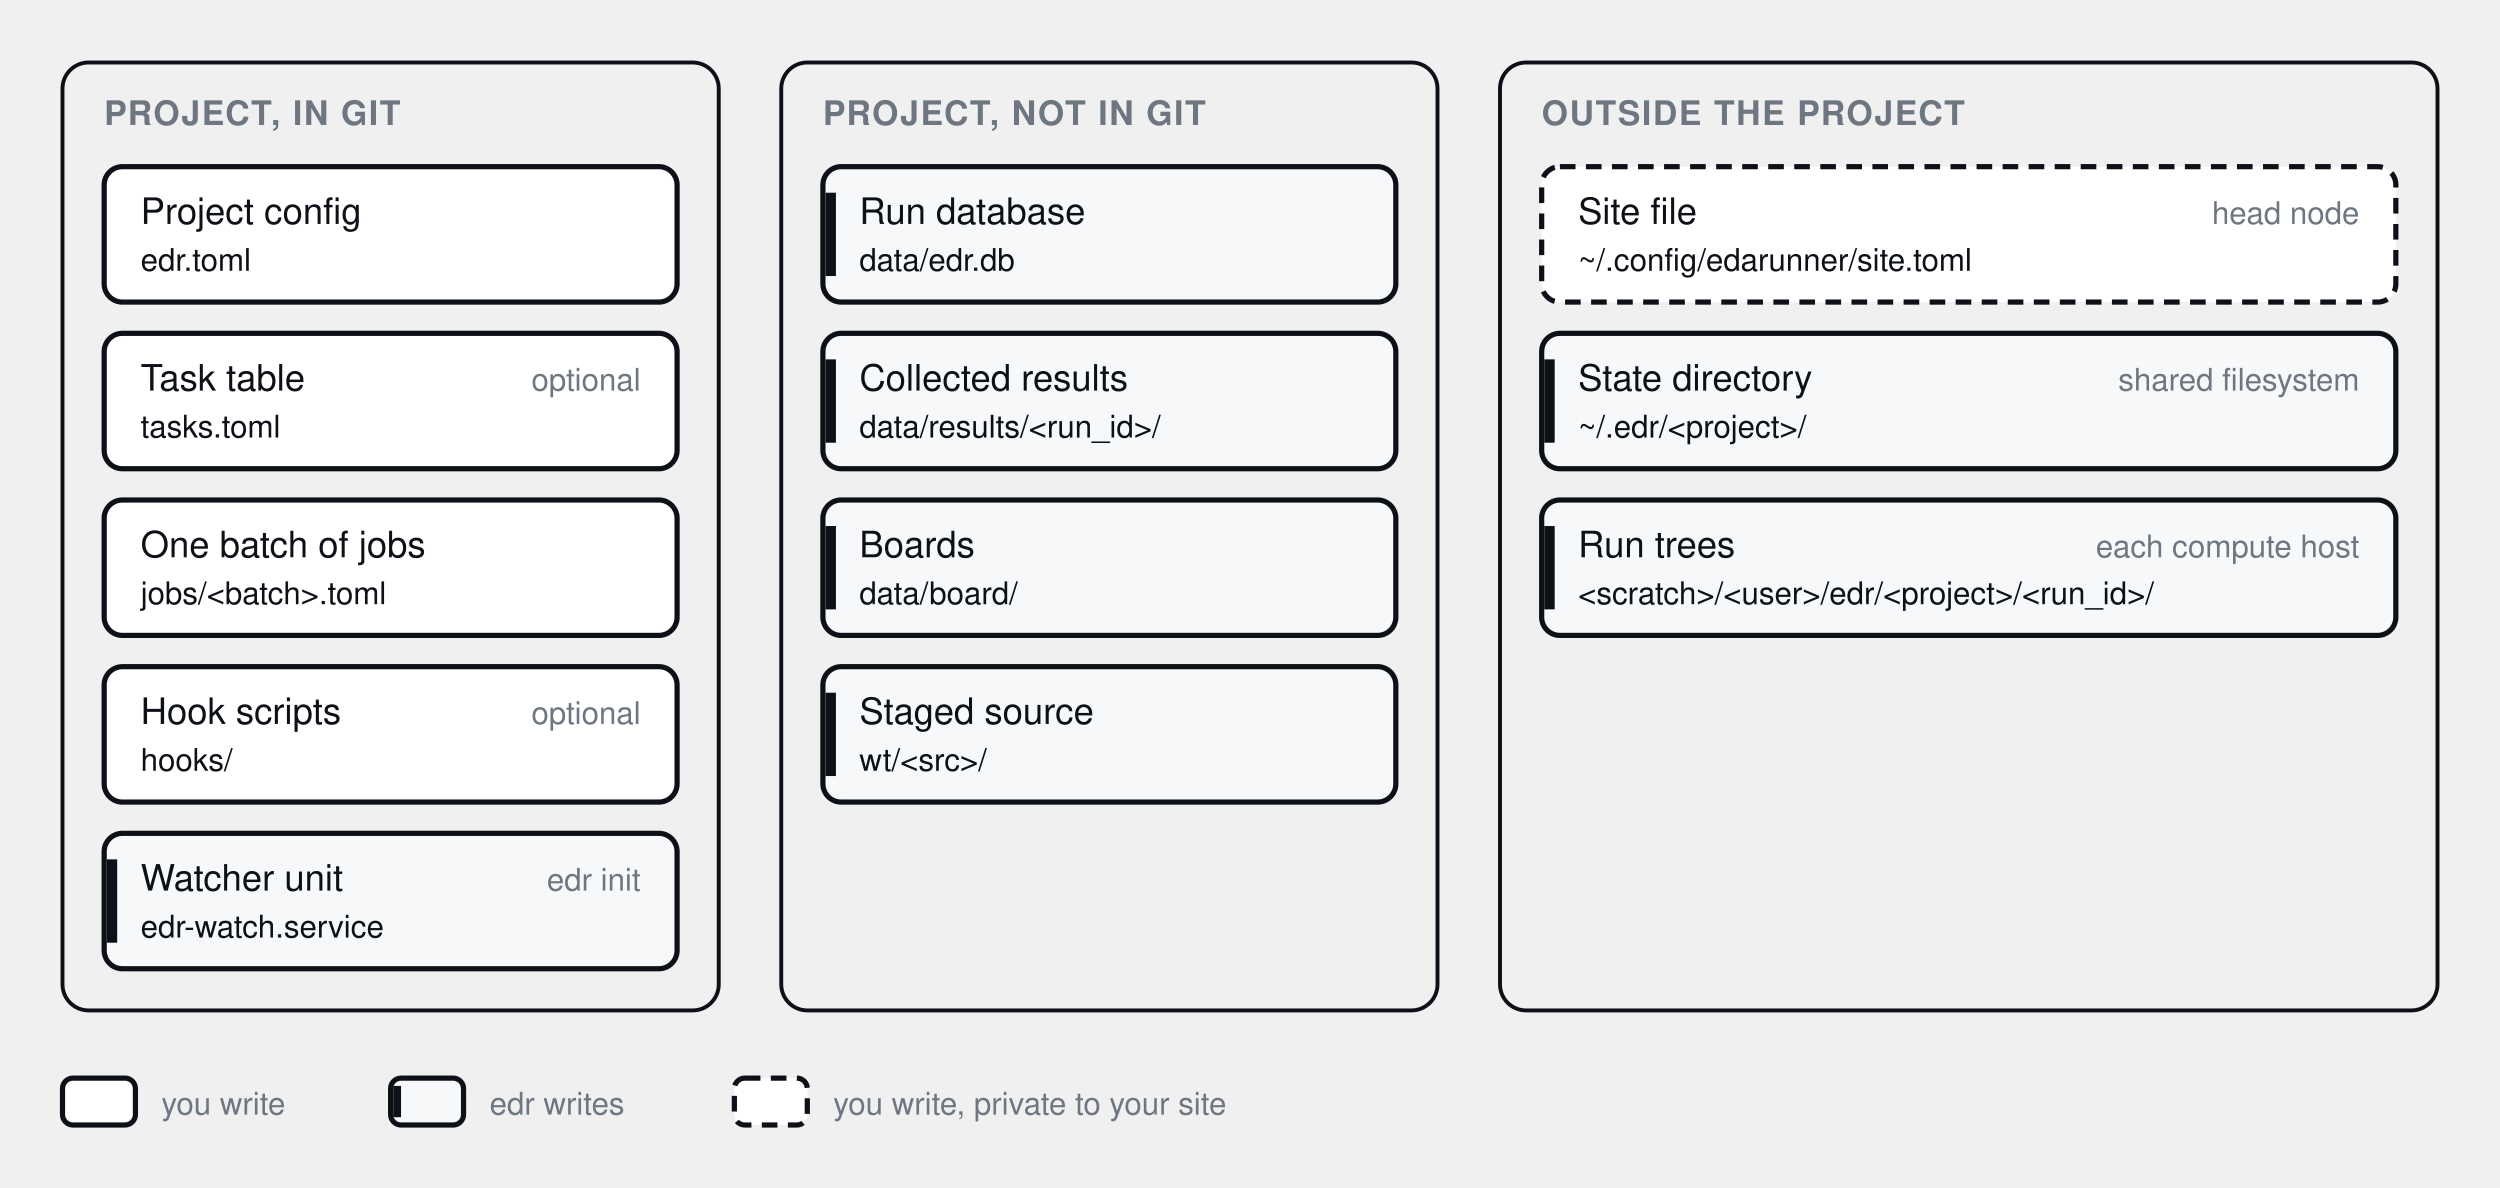
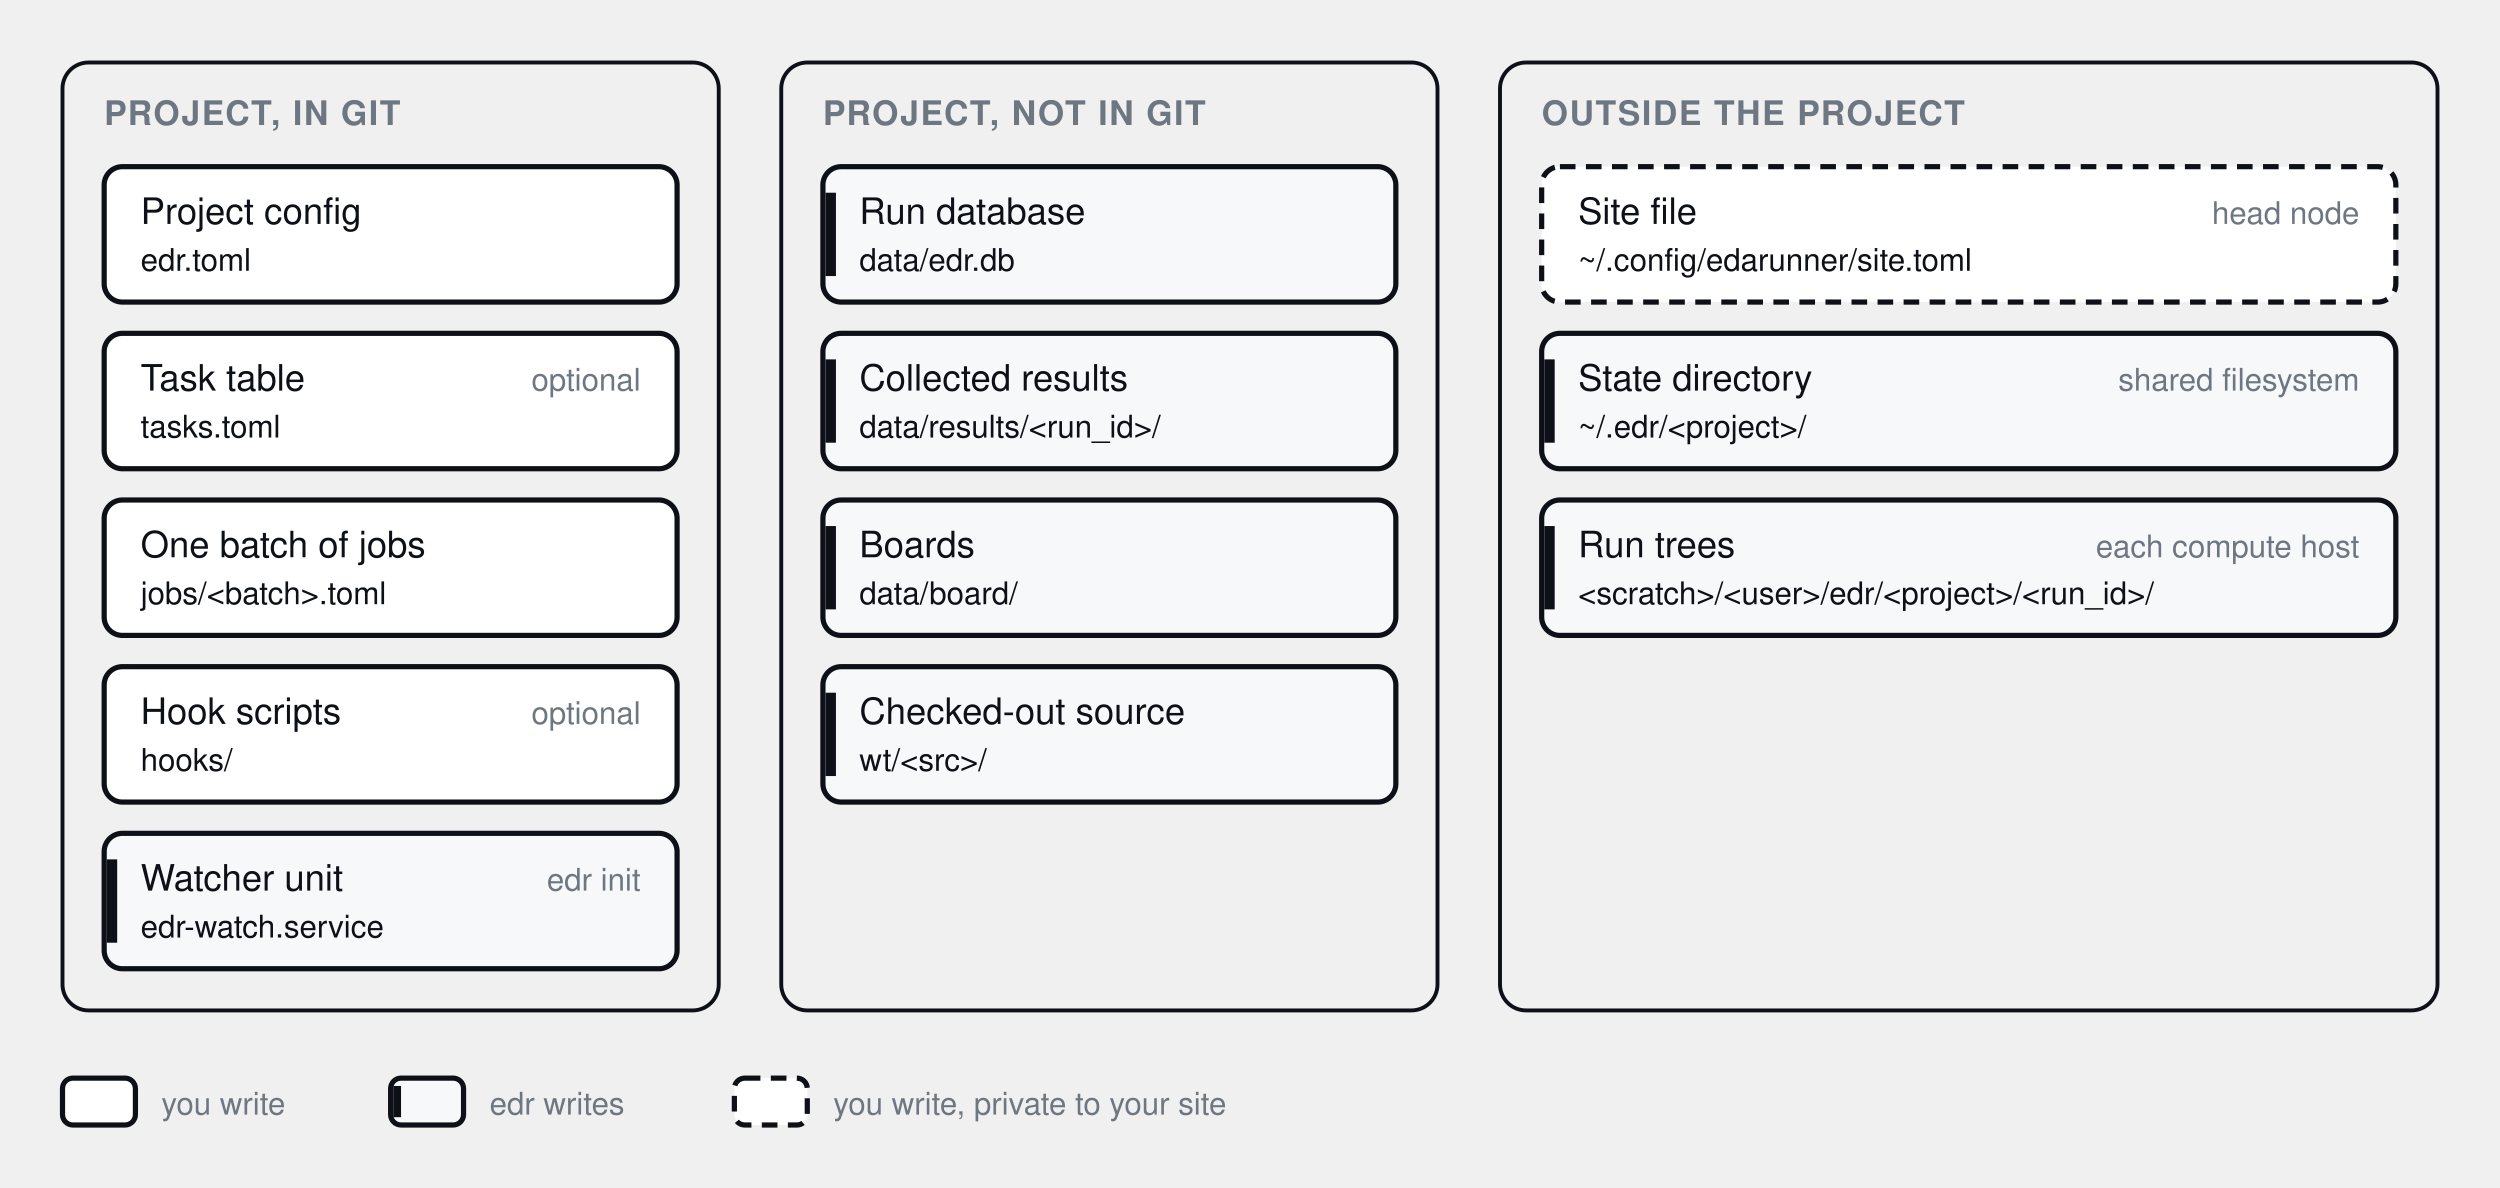
<svg xmlns="http://www.w3.org/2000/svg" width="960" height="456" viewBox="0 0 960 456" role="img" aria-label="The files of an edarunner project: what you write, what edr writes, and where they live">
  <style>
  .box { fill: #ffffff; stroke: #0d1117; stroke-width: 2; }
  .gen { fill: #f6f8fa; stroke: #0d1117; stroke-width: 2; }
  .priv { fill: #ffffff; stroke: #0d1117; stroke-width: 2; stroke-dasharray: 6 4; }
  .frame { fill: none; stroke: #0d1117; stroke-width: 1.5; }
  .frame-fill { fill: #f6f8fa; stroke: #0d1117; stroke-width: 1.5; }
  .mark { fill: #0d1117; }
  .run { fill: #008000; }
  .t { font-family: Helvetica, Arial, sans-serif; font-size: 14px; fill: #0d1117; }
  .s { font-family: Helvetica, Arial, sans-serif; font-size: 12px; fill: #6e7781; }
  .h { font-family: Helvetica, Arial, sans-serif; font-size: 13px; font-weight: 700; fill: #6e7781; letter-spacing: 0.6px; }
  .m { font-family: Helvetica, Arial, sans-serif; font-size: 12px; fill: #0d1117; }
  .a { fill: none; stroke: #6e7781; stroke-width: 1.5; marker-end: url(#arrow); }
  .al { font-family: Helvetica, Arial, sans-serif; font-size: 11px; fill: #6e7781; }
  @media (prefers-color-scheme: dark) {
    .box, .priv { fill: #0d1117; }
    .gen, .frame-fill { fill: #161b22; }
    .t, .m { fill: #e6edf3; }
    .box, .gen, .priv, .frame, .frame-fill { stroke: #e6edf3; }
    .mark { fill: #e6edf3; }
  }
</style>
  <defs>
    <marker id="arrow" viewBox="0 0 10 10" refX="9" refY="5" markerWidth="8" markerHeight="8" orient="auto-start-reverse">
      <path d="M0 0L10 5L0 10z" fill="#6e7781" />
    </marker>
  </defs>
  <rect class="frame" x="24" y="24" width="252" height="364" rx="10" />
  <text class="h" x="40" y="48">PROJECT, IN GIT</text>
  <rect class="box" x="40" y="64" width="220" height="52" rx="7" />
  <text class="t" x="54" y="86">Project config</text>
  <text class="m" x="54" y="104">edr.toml</text>
  <rect class="box" x="40" y="128" width="220" height="52" rx="7" />
  <text class="t" x="54" y="150">Task table</text>
  <text class="s" x="246" y="150" text-anchor="end">optional</text>
  <text class="m" x="54" y="168">tasks.toml</text>
  <rect class="box" x="40" y="192" width="220" height="52" rx="7" />
  <text class="t" x="54" y="214">One batch of jobs</text>
  <text class="m" x="54" y="232">jobs/&lt;batch&gt;.toml</text>
  <rect class="box" x="40" y="256" width="220" height="52" rx="7" />
  <text class="t" x="54" y="278">Hook scripts</text>
  <text class="s" x="246" y="278" text-anchor="end">optional</text>
  <text class="m" x="54" y="296">hooks/</text>
  <rect class="gen" x="40" y="320" width="220" height="52" rx="7" />
  <rect class="mark" x="41" y="330" width="4" height="32" />
  <text class="t" x="54" y="342">Watcher unit</text>
  <text class="s" x="246" y="342" text-anchor="end">edr init</text>
  <text class="m" x="54" y="360">edr-watch.service</text>
  <rect class="frame" x="300" y="24" width="252" height="364" rx="10" />
  <text class="h" x="316" y="48">PROJECT, NOT IN GIT</text>
  <rect class="gen" x="316" y="64" width="220" height="52" rx="7" />
  <rect class="mark" x="317" y="74" width="4" height="32" />
  <text class="t" x="330" y="86">Run database</text>
  <text class="m" x="330" y="104">data/edr.db</text>
  <rect class="gen" x="316" y="128" width="220" height="52" rx="7" />
  <rect class="mark" x="317" y="138" width="4" height="32" />
  <text class="t" x="330" y="150">Collected results</text>
  <text class="m" x="330" y="168">data/results/&lt;run_id&gt;/</text>
  <rect class="gen" x="316" y="192" width="220" height="52" rx="7" />
  <rect class="mark" x="317" y="202" width="4" height="32" />
  <text class="t" x="330" y="214">Boards</text>
  <text class="m" x="330" y="232">data/board/</text>
  <rect class="gen" x="316" y="256" width="220" height="52" rx="7" />
  <rect class="mark" x="317" y="266" width="4" height="32" />
-   <text class="t" x="330" y="278">Staged source</text>
+   <text class="t" x="330" y="278">Checked-out source</text>
  <text class="m" x="330" y="296">wt/&lt;src&gt;/</text>
  <rect class="frame" x="576" y="24" width="360" height="364" rx="10" />
  <text class="h" x="592" y="48">OUTSIDE THE PROJECT</text>
  <rect class="priv" x="592" y="64" width="328" height="52" rx="7" />
  <text class="t" x="606" y="86">Site file</text>
  <text class="s" x="906" y="86" text-anchor="end">head node</text>
  <text class="m" x="606" y="104">~/.config/edarunner/site.toml</text>
  <rect class="gen" x="592" y="128" width="328" height="52" rx="7" />
  <rect class="mark" x="593" y="138" width="4" height="32" />
  <text class="t" x="606" y="150">State directory</text>
  <text class="s" x="906" y="150" text-anchor="end">shared filesystem</text>
  <text class="m" x="606" y="168">~/.edr/&lt;project&gt;/</text>
  <rect class="gen" x="592" y="192" width="328" height="52" rx="7" />
  <rect class="mark" x="593" y="202" width="4" height="32" />
  <text class="t" x="606" y="214">Run trees</text>
  <text class="s" x="906" y="214" text-anchor="end">each compute host</text>
  <text class="m" x="606" y="232">&lt;scratch&gt;/&lt;user&gt;/edr/&lt;project&gt;/&lt;run_id&gt;/</text>
  <rect class="box" x="24" y="414" width="28" height="18" rx="4" />
  <text class="s" x="62" y="428">you write</text>
  <rect class="gen" x="150" y="414" width="28" height="18" rx="4" />
  <rect class="mark" x="151" y="417" width="3" height="12" />
  <text class="s" x="188" y="428">edr writes</text>
  <rect class="priv" x="282" y="414" width="28" height="18" rx="4" />
  <text class="s" x="320" y="428">you write, private to your site</text>
</svg>
